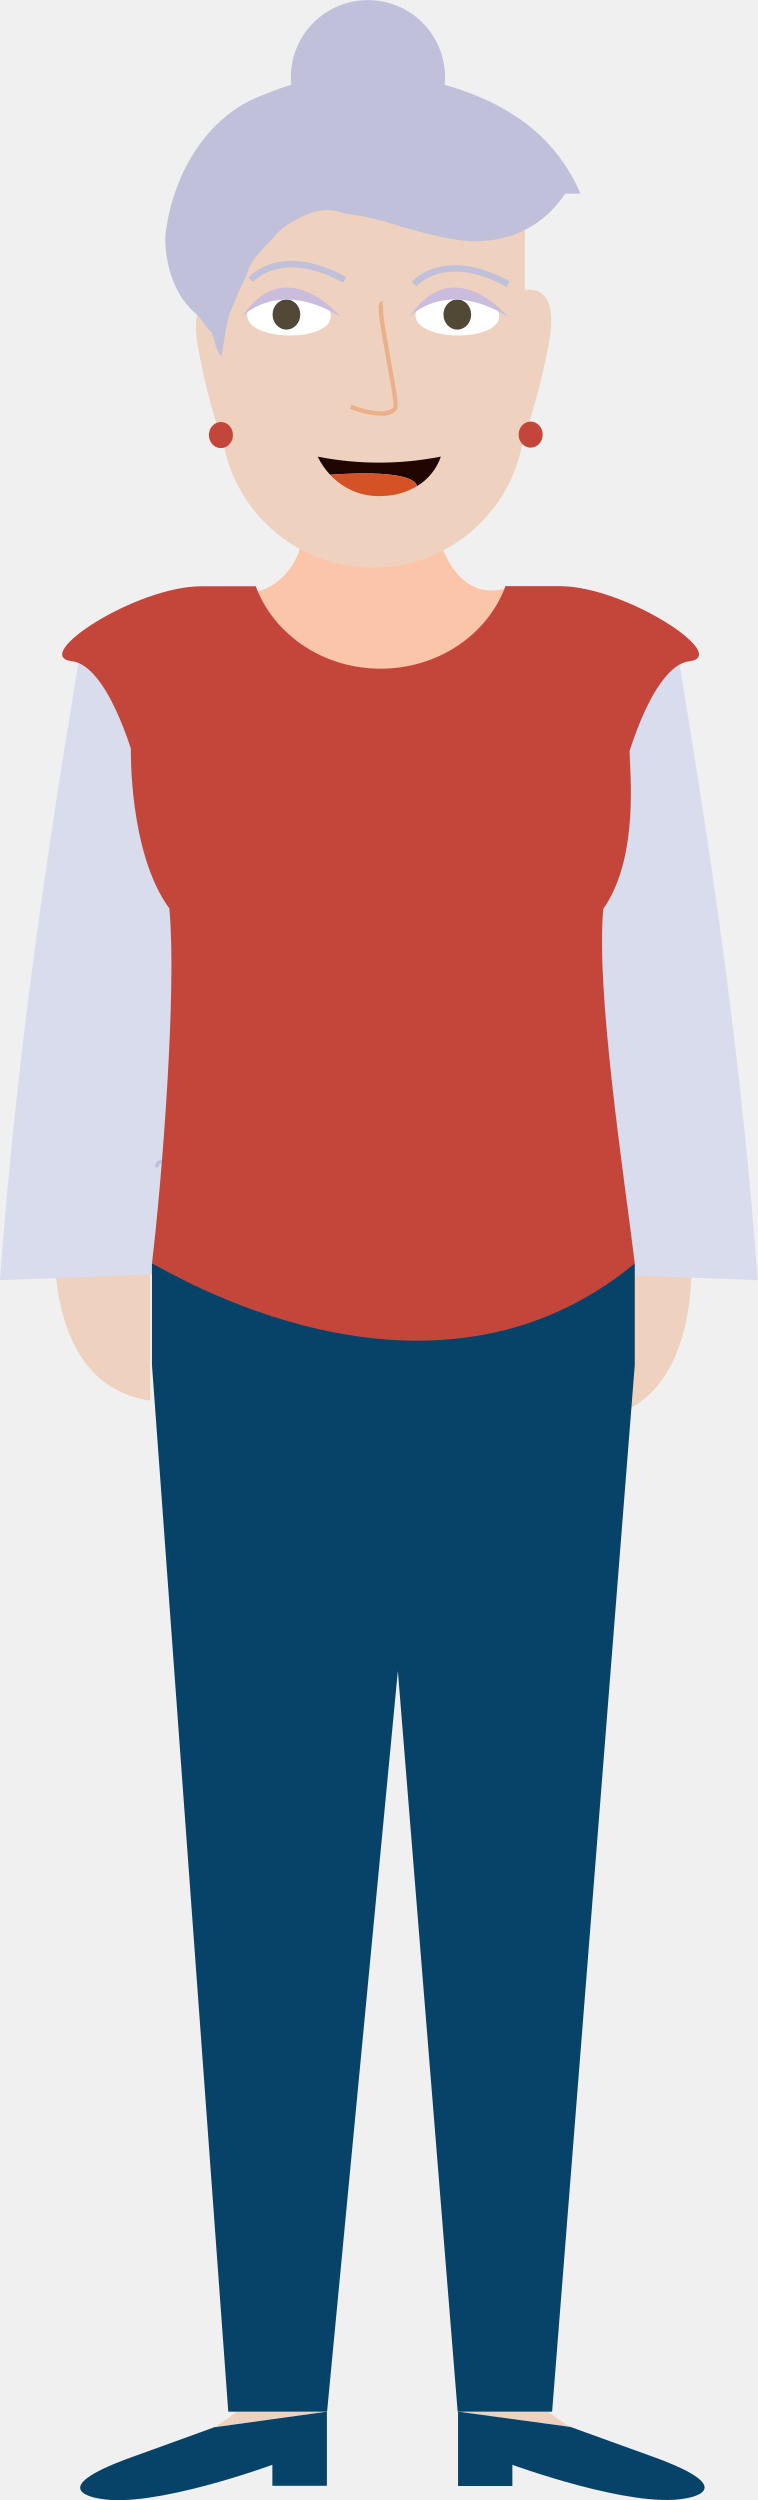
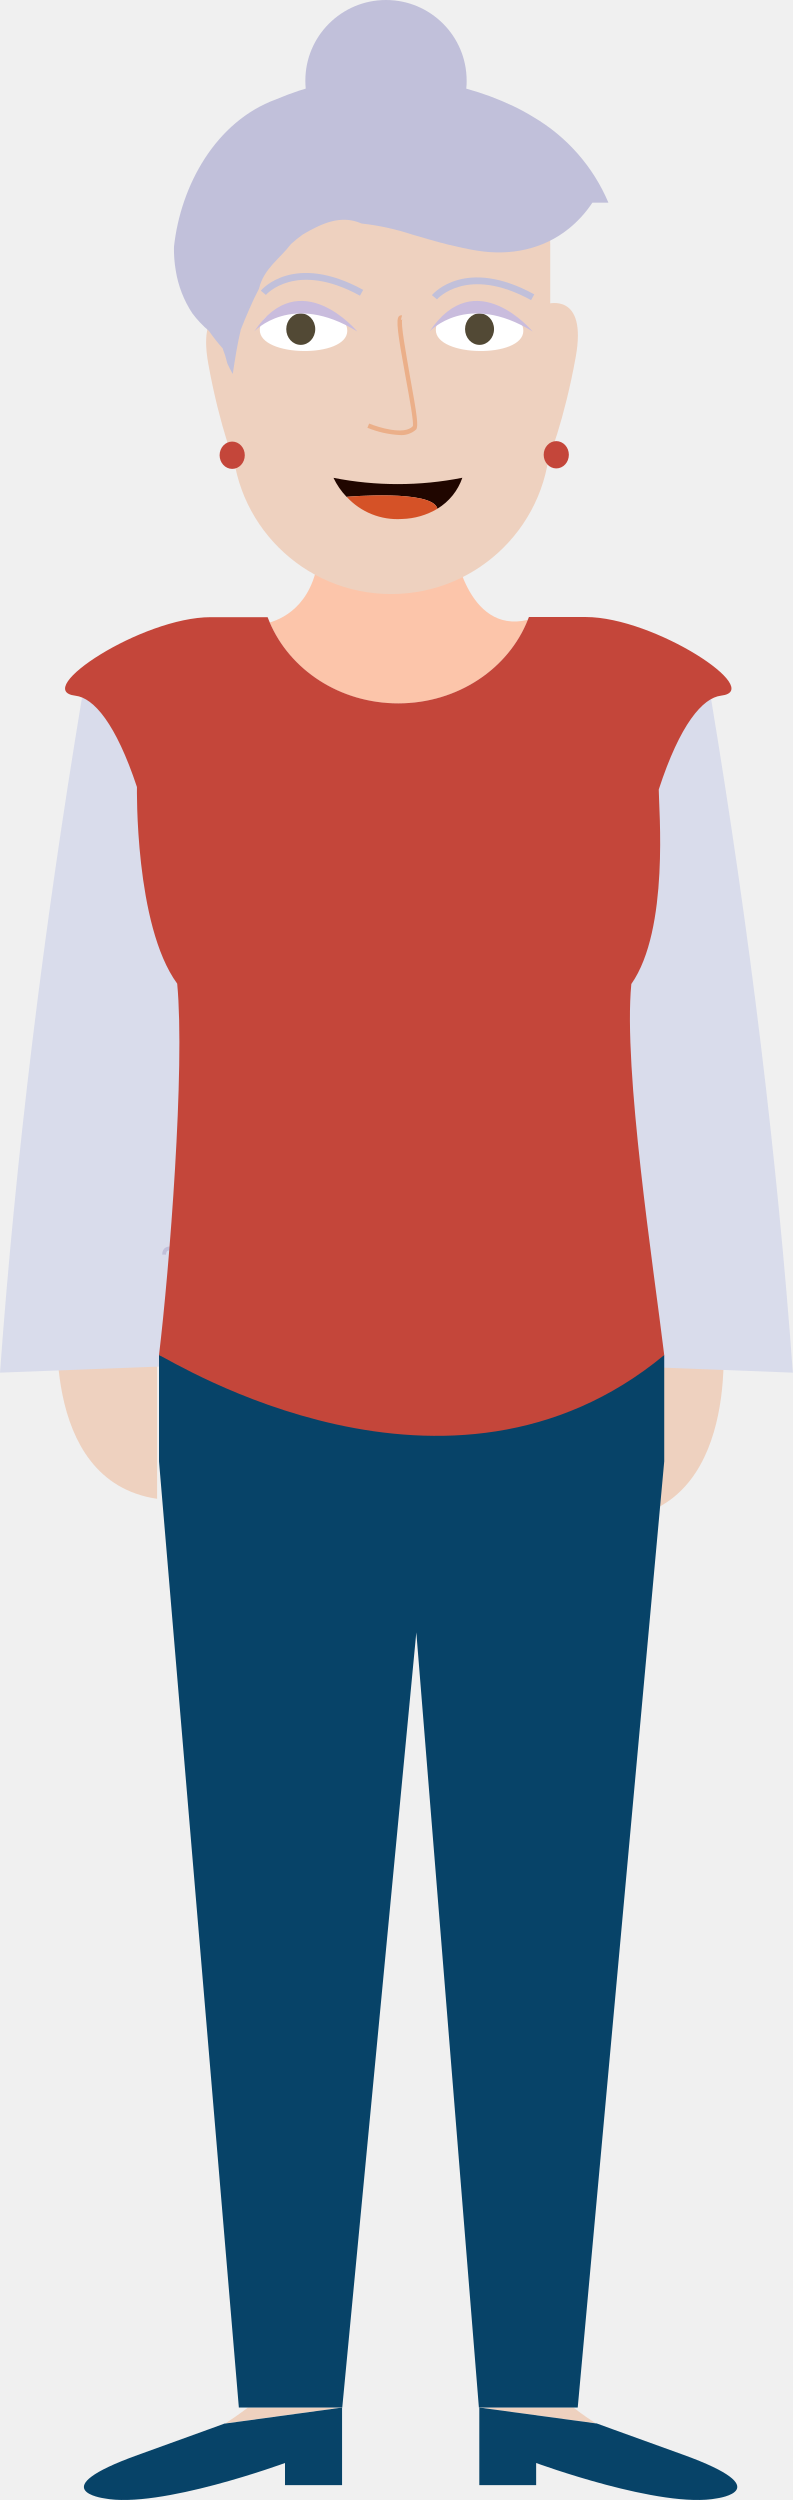
- <svg xmlns="http://www.w3.org/2000/svg" viewBox="0 0 208.42 687.68">
+ <svg xmlns="http://www.w3.org/2000/svg" viewBox="0 0 208.42 657.19">
  <defs>
-     <style>.cls-1{fill:#eed1bf;}.cls-2{fill:#fbc5aa;}.cls-3{fill:#d8dcec;}.cls-4{fill:#074368;}.cls-5{fill:none;stroke:#c1c0db;stroke-miterlimit:10;stroke-width:1.01px;}.cls-6{fill:#c4463a;}.cls-7{fill:#fff;}.cls-8{fill:#514835;}.cls-9{fill:#cabcdc;}.cls-10{fill:#ebaf89;}.cls-11{fill:#c1c0db;}.cls-12{fill:#200600;}.cls-13{fill:#d55227;}</style>
+     <style>.cls-1{fill:#eed1bf;}.cls-2{fill:#fcc5aa;}.cls-3{fill:#d9dceb;}.cls-4{fill:#074368;}.cls-5{fill:none;stroke:#c1c0da;stroke-miterlimit:10;stroke-width:1.01px;}.cls-6{fill:#c4463a;}.cls-7{fill:#fff;}.cls-8{fill:#524935;}.cls-9{fill:#c9bcdd;}.cls-10{fill:#ebaf89;}.cls-11{fill:#c1c0da;}.cls-12{fill:#200600;}.cls-13{fill:#d55227;}</style>
  </defs>
  <g id="Layer_2" data-name="Layer 2">
-     <g id="Avatar">
-       <path id="Koza" class="cls-1" d="M15.41,334.27s-5.89,46.38,25.89,51V333.14Z" />
-       <path id="Koza-2" data-name="Koza" class="cls-1" d="M189.81,339.45s5.89,46.38-25.9,51V338.32Z" />
-       <path id="Vrat" class="cls-2" d="M138.76,162c-5.1,12.81-18.42,22-34.07,22-15.37,0-28.5-8.84-33.8-21.31,4-1.14,12.58-5.35,13.09-20.48h35.3S122.52,165.92,138.76,162Z" />
-       <path class="cls-3" d="M0,352.15l51.93-2V210.72s-12-61-30.45-27.88C11.26,244.54,4.16,295.77,0,352.15Z" />
-       <path class="cls-3" d="M208.42,352.15l-51.94-2V210.72s12-61,30.46-27.88C197.16,244.54,204.26,295.77,208.42,352.15Z" />
-       <path id="Koza-3" data-name="Koza" class="cls-1" d="M89.92,663.38l-30.69,4.17c3.61-2.34,5.93-4.17,5.93-4.17Z" />
-       <path id="Koza-4" data-name="Koza" class="cls-1" d="M156.64,667.55,126,663.38h24.77S153,665.21,156.64,667.55Z" />
-       <path id="cevlje" class="cls-4" d="M89.92,663.38v20.39h-15V678s-33.06,12.16-47.57,9.29c0,0-16.55-2.23,8.86-11.39,19-6.85,22.83-8.27,22.83-8.27l.17,0h0Z" />
-       <path id="cevlje-2" data-name="cevlje" class="cls-4" d="M188.51,687.24C174,690.11,140.94,678,140.94,678v5.82H126V663.38l30.69,4.17h0l.17,0s3.83,1.42,22.84,8.27C205.06,685,188.51,687.24,188.51,687.24Z" />
-       <path class="cls-5" d="M43.14,321.11c.14-12.11,61.31,48.44,119,0" />
-       <polygon id="Hlace" class="cls-4" points="174.61 347.53 174.61 375.47 151.87 663.38 125.89 663.38 109.44 459.61 89.97 663.38 62.79 663.38 41.8 375.47 41.8 347.53 174.61 347.53" />
-       <path id="Majica" class="cls-6" d="M189.55,181.9c-4.83.58-10.78,7.47-16.38,24.68,0,4.95,2.85,29.09-7.21,43.4-2.17,22.51,5.85,74.46,8.65,97.55-56.74,47-129,1.63-132.81,0,2.74-22.76,6.89-75.42,4.78-97.64-11.22-15.34-10.58-44-10.58-44-5.54-16.71-11.39-23.45-16.16-24C8,180.52,37.32,161.27,55.41,161.27H70.35q.25.69.54,1.35c5.3,12.47,18.43,21.31,33.8,21.31,15.65,0,29-9.15,34.07-22,.1-.23.19-.47.28-.7H154C172.07,161.27,201.39,180.52,189.55,181.9Z" />
-       <path id="Koza-5" data-name="Koza" class="cls-1" d="M98.47,26.6h8.2a37.7,37.7,0,0,1,37.7,37.7v50.06a41.8,41.8,0,0,1-41.8,41.8h0a41.8,41.8,0,0,1-41.8-41.8V64.3a37.7,37.7,0,0,1,37.7-37.7Z" />
-       <path class="cls-7" d="M91,87c.09-8-22.94-8.35-23-.31C67.91,93.93,90.94,94.24,91,87Z" />
-       <path class="cls-7" d="M137.31,87c.09-8-22.94-8.35-23-.31C114.2,93.93,137.23,94.24,137.31,87Z" />
-       <ellipse class="cls-8" cx="78.79" cy="86.52" rx="3.81" ry="4.14" />
-       <ellipse class="cls-8" cx="125.79" cy="86.52" rx="3.81" ry="4.14" />
-       <path id="Oci" class="cls-9" d="M66.56,87.14s9.78-10.67,27.09,0C93.65,87.14,78.6,69.06,66.56,87.14Z" />
-       <path id="Oci-2" data-name="Oci" class="cls-9" d="M112.67,87.14s9.78-10.67,27.09,0C139.76,87.14,124.71,69.06,112.67,87.14Z" />
+     <g id="Layer_1-2" data-name="Layer 1">
+       <path id="Koza" class="cls-1" d="M15.41,343S9.52,389.34,41.3,394V341.83Z" />
+       <path id="Koza-2" data-name="Koza" class="cls-1" d="M189.81,348.14s5.89,46.38-25.9,51V347Z" />
+       <path id="Vrat" class="cls-2" d="M138.76,162.94c-5.1,12.81-18.42,22-34.07,22-15.37,0-28.5-8.84-33.8-21.31,4-1.14,12.58-5.35,13.09-20.48h35.3S122.52,166.89,138.76,162.94Z" />
+       <path class="cls-3" d="M0,360.84l51.93-2V211.69s-12-61-30.45-27.88Q6.15,276.36,0,360.84Z" />
+       <path class="cls-3" d="M208.42,360.84l-51.94-2V211.69s12-61,30.46-27.88Q202.27,276.36,208.42,360.84Z" />
+       <path id="Koza-3" data-name="Koza" class="cls-1" d="M89.92,632.89l-30.69,4.17c3.61-2.34,5.93-4.17,5.93-4.17Z" />
+       <path id="Koza-4" data-name="Koza" class="cls-1" d="M156.64,637.06,126,632.89h24.77S153,634.72,156.64,637.06Z" />
+       <path id="cevlje" class="cls-4" d="M89.92,632.89v20.39h-15v-5.82s-33.06,12.16-47.57,9.29c0,0-16.55-2.23,8.86-11.39,19-6.85,22.83-8.27,22.83-8.27l.17,0h0Z" />
+       <path id="cevlje-2" data-name="cevlje" class="cls-4" d="M188.51,656.75c-14.5,2.87-47.57-9.29-47.57-9.29v5.82H126V632.89l30.69,4.17h0l.17,0s3.83,1.42,22.84,8.27C205.06,654.52,188.51,656.75,188.51,656.75Z" />
+       <path class="cls-5" d="M43.14,329.81c.14-12.11,61.31,48.44,119,0" />
+       <polygon id="Hlace" class="cls-4" points="174.61 356.22 174.61 384.16 151.87 632.89 125.89 632.89 109.44 429.12 89.97 632.89 62.79 632.89 41.8 384.16 41.8 356.22 174.61 356.22" />
+       <path id="Majica" class="cls-6" d="M189.55,182.87c-4.83.58-10.78,7.47-16.38,24.68,0,4.95,2.85,36.81-7.21,51.12-2.17,22.51,5.85,74.46,8.65,97.55-56.74,46.95-129,1.63-132.81,0,2.74-22.76,6.89-75.42,4.78-97.64C35.36,243.24,36,206.89,36,206.89c-5.54-16.71-11.39-23.45-16.16-24C8,181.49,37.32,162.24,55.41,162.24H70.35q.25.69.54,1.35c5.3,12.47,18.43,21.31,33.8,21.31,15.65,0,29-9.15,34.07-22,.1-.23.19-.47.28-.7H154C172.07,162.24,201.39,181.49,189.55,182.87Z" />
+       <path id="Koza-5" data-name="Koza" class="cls-1" d="M98.74,26.6h8.2a37.7,37.7,0,0,1,37.7,37.7v50.06a41.8,41.8,0,0,1-41.8,41.8h0A41.8,41.8,0,0,1,61,114.36V64.3A37.7,37.7,0,0,1,98.74,26.6Z" />
+       <path class="cls-7" d="M91.29,87c.09-8-22.94-8.35-23-.31C68.18,93.93,91.21,94.24,91.29,87Z" />
+       <path class="cls-7" d="M137.57,87c.09-8-22.94-8.35-23-.31C114.46,93.93,137.49,94.24,137.57,87Z" />
+       <ellipse class="cls-8" cx="79.06" cy="86.52" rx="3.81" ry="4.14" />
+       <ellipse class="cls-8" cx="126.06" cy="86.52" rx="3.81" ry="4.14" />
+       <path id="Oci" class="cls-9" d="M66.83,87.14s9.78-10.67,27.09,0C93.92,87.14,78.87,69.06,66.83,87.14Z" />
+       <path id="Oci-2" data-name="Oci" class="cls-9" d="M112.93,87.14s9.79-10.67,27.1,0C140,87.14,125,69.06,112.93,87.14Z" />
      <g id="Nos">
-         <path class="cls-10" d="M104.68,114.36a25.86,25.86,0,0,1-8.42-1.91l.47-1.11c2.43,1,9.24,3.13,11.47.7.32-.83-.91-7.54-1.9-12.94-2.1-11.49-2.61-15.2-1.7-16a.82.82,0,0,1,.78-.19l-.3,1.16a.39.39,0,0,0,.38-.14c-.54,1,.94,9.1,2,15,1.86,10.16,2.29,13.22,1.6,14A5.8,5.8,0,0,1,104.68,114.36Z" />
+         <path class="cls-10" d="M105,114.36a25.86,25.86,0,0,1-8.42-1.91l.46-1.11c2.44,1,9.25,3.13,11.48.7.32-.83-.91-7.54-1.9-12.94-2.1-11.49-2.61-15.2-1.71-16a.83.83,0,0,1,.78-.19l-.3,1.16a.38.38,0,0,0,.38-.14c-.53,1,1,9.1,2,15,1.85,10.16,2.29,13.22,1.6,14A5.8,5.8,0,0,1,105,114.36Z" />
      </g>
-       <path id="Obrve" class="cls-11" d="M94.37,77.73c-16.87-9.24-24.67-.29-24.74-.2l-1.34-1.12c.36-.42,8.81-10.12,26.91-.21Z" />
-       <path id="Obrve-2" data-name="Obrve" class="cls-11" d="M139.35,78.9c-16.87-9.24-24.67-.29-24.74-.2l-1.34-1.12c.35-.42,8.81-10.12,26.91-.2Z" />
-       <path id="Koza-6" data-name="Koza" class="cls-1" d="M143.66,79.89s10.48-3.19,7.43,13.86-7.43,27.6-7.43,27.6Z" />
-       <path id="Koza-7" data-name="Koza" class="cls-1" d="M61.9,81.67s-10.48-3.18-7.43,13.87,7.43,27.6,7.43,27.6Z" />
-       <ellipse id="Uhani" class="cls-6" cx="60.77" cy="119.67" rx="3.31" ry="3.59" />
-       <ellipse id="Uhani-2" data-name="Uhani" class="cls-6" cx="145.97" cy="119.55" rx="3.31" ry="3.59" />
-       <path class="cls-12" d="M121.27,125.59a15.23,15.23,0,0,1-6.56,8.14c-1.23-5.12-23.8-3.13-23.88-3.12a19.27,19.27,0,0,1-3.44-5A87.28,87.28,0,0,0,121.27,125.59Z" />
-       <path class="cls-13" d="M114.71,133.73h0a19.2,19.2,0,0,1-9.32,2.7,18.1,18.1,0,0,1-14.56-5.82C90.91,130.6,113.48,128.61,114.71,133.73Z" />
-       <polygon class="cls-12" points="90.83 130.61 90.84 130.61 90.84 130.61 90.83 130.61" />
-       <path id="Lasje2" class="cls-11" d="M159.68,53.28h-4.23a30.23,30.23,0,0,1-6.15,6.8c-6.82,5.5-15.41,7.19-24,5.83-2.49-.37-5.09-1-7.73-1.6q-2.36-.59-4.74-1.28L108,61.64c-2-.68-4.2-1.26-6.42-1.76a64.2,64.2,0,0,0-6.82-1.12c-5.55-2.45-10.6.07-15.41,2.85a31,31,0,0,0-3.18,2.57c-2.93,3.89-7.13,6.42-8.38,11.7-.91,1.72-1.74,3.49-2.52,5.3S63.75,84.81,63,86.65c-.46,1.93-.85,3.91-1.18,5.86s-.64,3.91-.92,5.8c0,0-.61-1-1.42-2.75a33.24,33.24,0,0,0-1.25-4A44.49,44.49,0,0,1,54.67,87a28.08,28.08,0,0,1-4.38-4.63,28.79,28.79,0,0,1-4.35-11.23,31.92,31.92,0,0,1-.47-6.19c1.73-16.18,11-33,26.8-38.79,2-.85,4-1.61,6-2.27.62-.2,1.22-.39,1.84-.57-.06-.69-.1-1.38-.1-2.09a21.2,21.2,0,0,1,42.4,0,20.8,20.8,0,0,1-.1,2.1,75,75,0,0,1,12.32,4.57,56.13,56.13,0,0,1,5.34,2.9A47.68,47.68,0,0,1,159.68,53.28Z" />
+       <path id="Obrve" class="cls-11" d="M94.63,77.73c-16.86-9.24-24.66-.29-24.74-.2l-1.33-1.12c.35-.42,8.81-10.12,26.91-.21Z" />
+       <path id="Obrve-2" data-name="Obrve" class="cls-11" d="M139.61,78.9c-16.86-9.24-24.66-.29-24.74-.2l-1.33-1.12c.35-.42,8.81-10.12,26.91-.2Z" />
+       <path id="Koza-6" data-name="Koza" class="cls-1" d="M143.93,79.89s10.48-3.19,7.43,13.86-7.43,27.6-7.43,27.6Z" />
+       <path id="Koza-7" data-name="Koza" class="cls-1" d="M62.17,81.67s-10.48-3.18-7.43,13.87,7.43,27.6,7.43,27.6Z" />
+       <ellipse id="Uhani" class="cls-6" cx="61.04" cy="119.67" rx="3.31" ry="3.59" />
+       <ellipse id="Uhani-2" data-name="Uhani" class="cls-6" cx="146.23" cy="119.55" rx="3.31" ry="3.59" />
+       <path class="cls-12" d="M121.54,125.59a15.29,15.29,0,0,1-6.56,8.14c-1.24-5.12-23.8-3.13-23.88-3.12a19,19,0,0,1-3.44-5A87.28,87.28,0,0,0,121.54,125.59Z" />
+       <path class="cls-13" d="M115,133.73h0a19.14,19.14,0,0,1-9.32,2.7,18.09,18.09,0,0,1-14.55-5.82C91.18,130.6,113.74,128.61,115,133.73Z" />
+       <polygon class="cls-12" points="91.1 130.61 91.1 130.61 91.1 130.61 91.1 130.61" />
+       <path id="Lasje" class="cls-11" d="M159.94,53.28h-4.22a30.27,30.27,0,0,1-6.16,6.8c-6.81,5.5-15.41,7.19-24,5.83-2.48-.37-5.08-1-7.72-1.6q-2.35-.59-4.74-1.28l-4.81-1.39a65.25,65.25,0,0,0-6.42-1.76,63.6,63.6,0,0,0-6.81-1.12c-5.56-2.45-10.6.07-15.42,2.85a32,32,0,0,0-3.17,2.57c-2.94,3.89-7.14,6.42-8.38,11.7-.91,1.72-1.74,3.49-2.52,5.3S64,84.81,63.3,86.65c-.47,1.93-.85,3.91-1.19,5.86s-.64,3.91-.92,5.8c0,0-.61-1-1.42-2.75a30,30,0,0,0-1.25-4A45.91,45.91,0,0,1,54.93,87a28,28,0,0,1-4.37-4.63A28.65,28.65,0,0,1,46.2,71.11a33.57,33.57,0,0,1-.47-6.19c1.74-16.18,11-33,26.8-38.79q3-1.27,6-2.27c.61-.2,1.22-.39,1.84-.57a20.6,20.6,0,0,1-.1-2.09,21.2,21.2,0,1,1,42.4,0c0,.71,0,1.41-.1,2.1a75.68,75.68,0,0,1,12.32,4.57,56,56,0,0,1,5.33,2.9A47.58,47.58,0,0,1,159.94,53.28Z" />
    </g>
  </g>
</svg>
